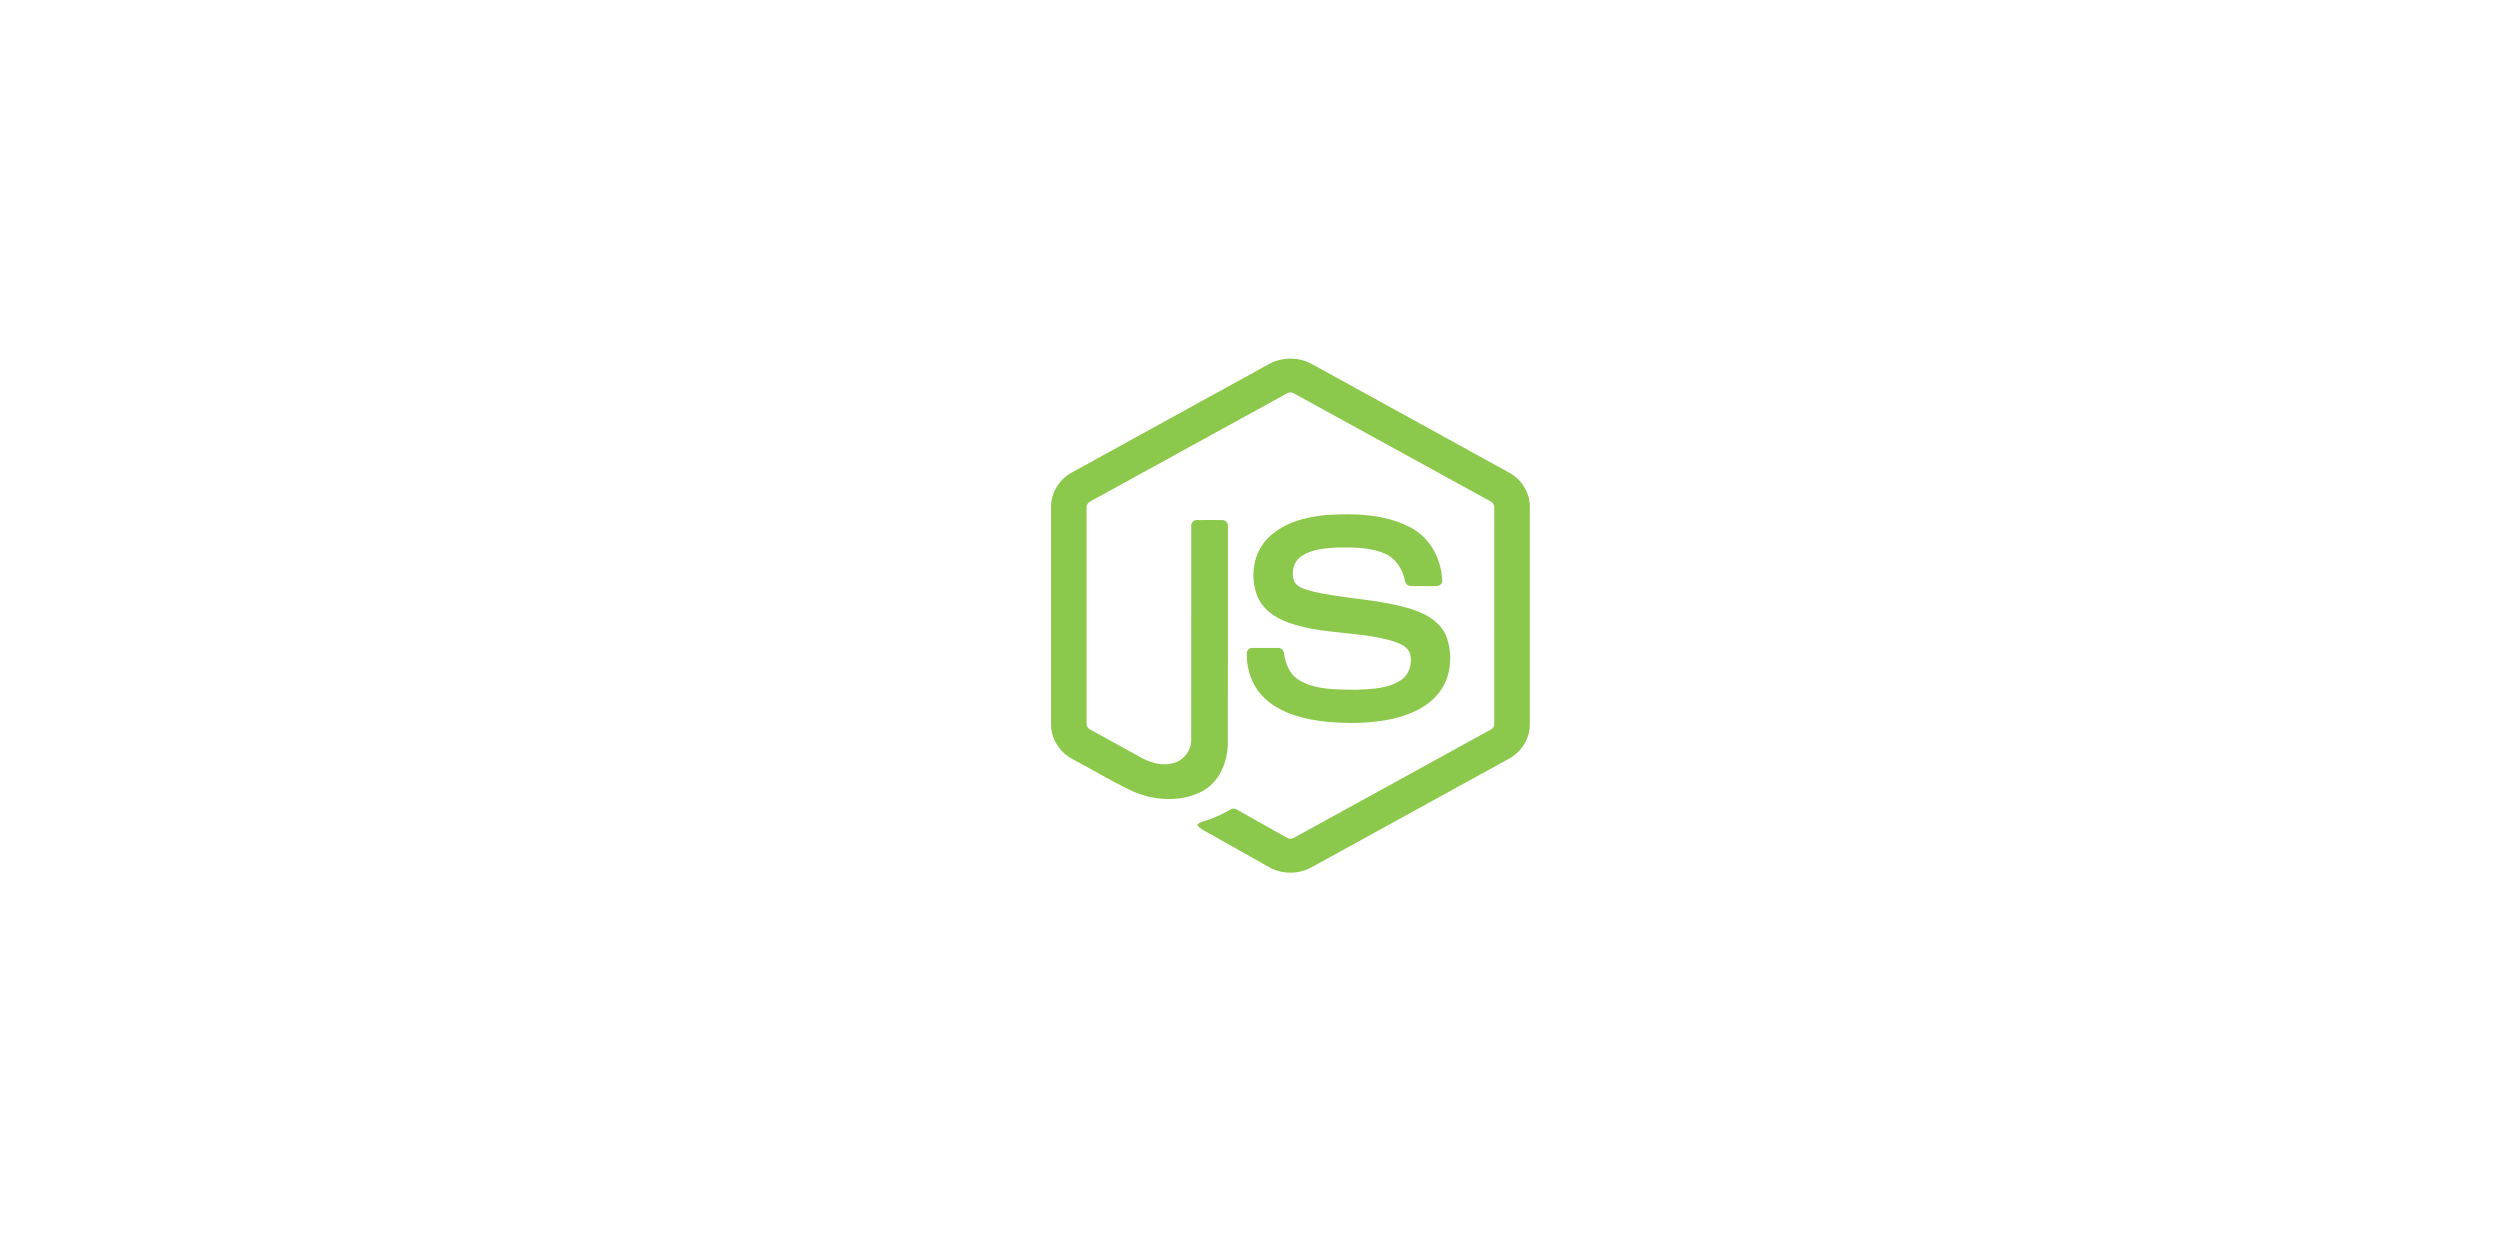
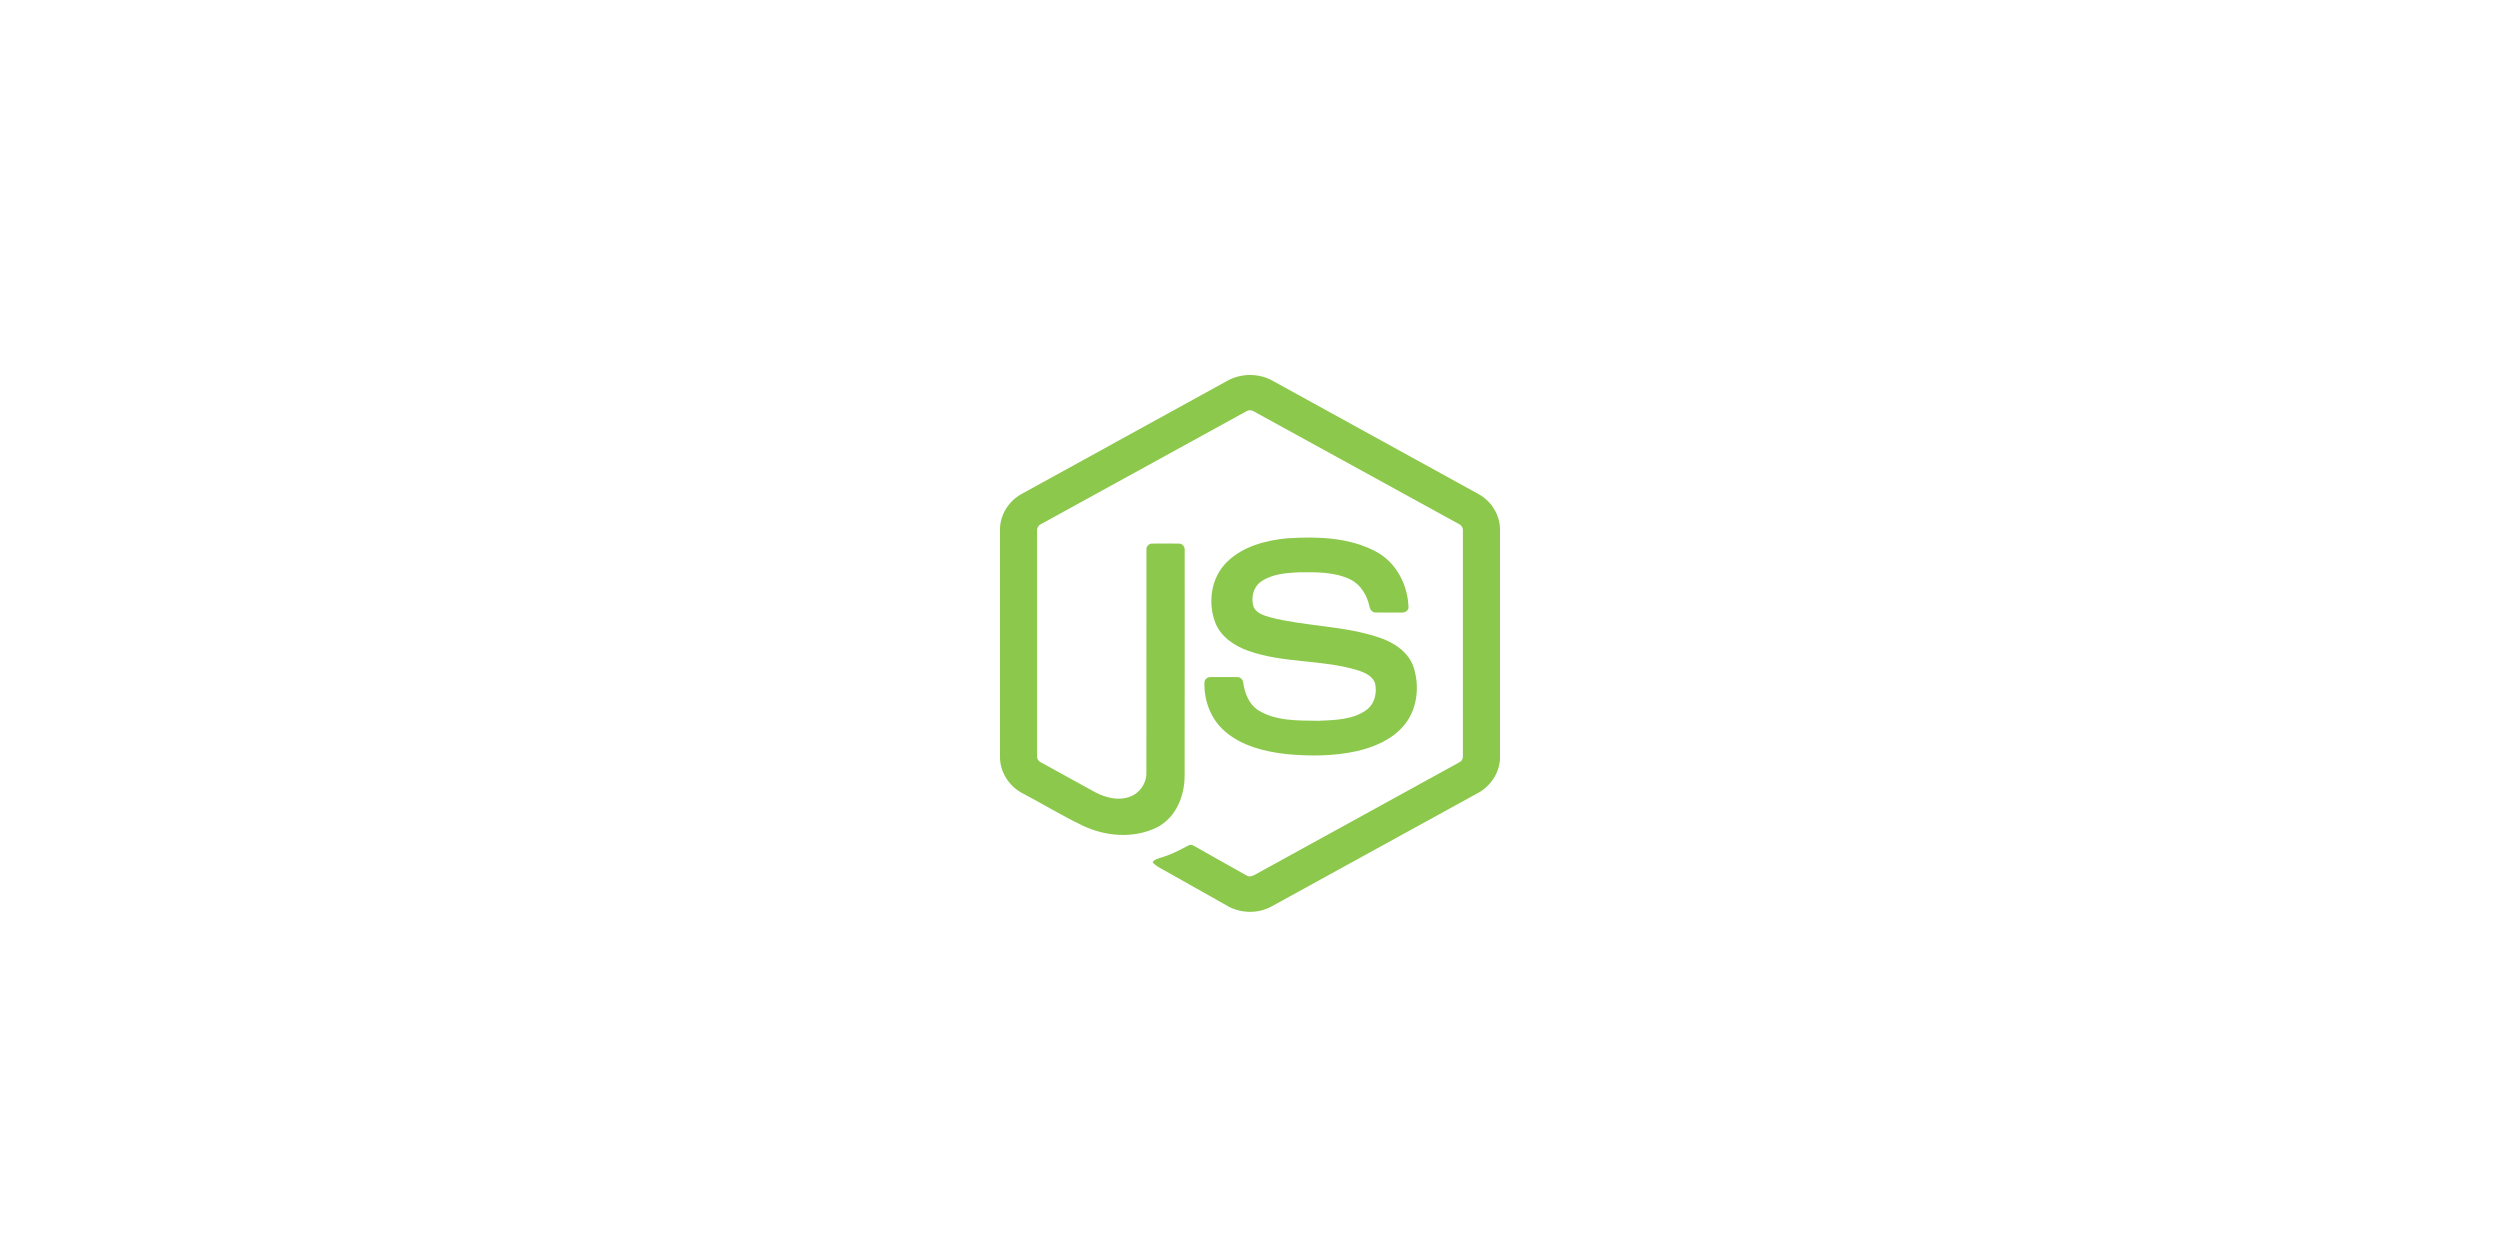
- <svg xmlns="http://www.w3.org/2000/svg" width="400" height="200" viewBox="0 0 45.11 22.56" preserveAspectRatio="xMinYMin meet" version="1.1" id="svg842" style="background-color: #333333">
-   <defs id="defs846" />
-   <g fill="#8cc84b" id="g840" transform="matrix(0.03391294,0,0,0.03304202,18.94896,6.453445)">
-     <path d="m 116.504,3.58 c 6.962,-3.985 16.03,-4.003 22.986,0 34.995,19.774 70.001,39.517 104.99,59.303 6.581,3.707 10.983,11.031 10.916,18.614 v 118.968 c 0.049,7.897 -4.788,15.396 -11.731,19.019 -34.88,19.665 -69.742,39.354 -104.616,59.019 -7.106,4.063 -16.356,3.75 -23.24,-0.646 -10.457,-6.062 -20.932,-12.094 -31.39,-18.15 -2.137,-1.274 -4.546,-2.288 -6.055,-4.36 1.334,-1.798 3.719,-2.022 5.657,-2.807 4.365,-1.388 8.374,-3.616 12.384,-5.778 1.014,-0.694 2.252,-0.428 3.224,0.193 8.942,5.127 17.805,10.403 26.777,15.481 1.914,1.105 3.852,-0.362 5.488,-1.274 34.228,-19.345 68.498,-38.617 102.72,-57.968 1.268,-0.61 1.969,-1.956 1.866,-3.345 0.024,-39.245 0.006,-78.497 0.012,-117.742 0.145,-1.576 -0.767,-3.025 -2.192,-3.67 -34.759,-19.575 -69.5,-39.18 -104.253,-58.76 a 3.621,3.621 0 0 0 -4.094,-0.006 C 91.2,39.257 56.465,58.88 21.712,78.454 c -1.42,0.646 -2.373,2.071 -2.204,3.653 0.006,39.245 0,78.497 0,117.748 a 3.329,3.329 0 0 0 1.89,3.303 c 9.274,5.259 18.56,10.481 27.84,15.722 5.228,2.814 11.647,4.486 17.407,2.33 5.083,-1.823 8.646,-7.01 8.549,-12.407 0.048,-39.016 -0.024,-78.038 0.036,-117.048 -0.127,-1.732 1.516,-3.163 3.2,-3 4.456,-0.03 8.918,-0.06 13.374,0.012 1.86,-0.042 3.14,1.823 2.91,3.568 -0.018,39.263 0.048,78.527 -0.03,117.79 0.012,10.464 -4.287,21.85 -13.966,26.97 -11.924,6.177 -26.662,4.867 -38.442,-1.056 -10.198,-5.09 -19.93,-11.097 -29.947,-16.55 C 5.368,215.886 0.555,208.357 0.604,200.466 V 81.497 C 0.531,73.757 5.108,66.3 11.894,62.647 46.768,42.966 81.636,23.27 116.504,3.58 Z" id="path836" />
-     <path d="m 146.928,85.99 c 15.21,-0.979 31.493,-0.58 45.18,6.913 10.597,5.742 16.472,17.793 16.659,29.566 -0.296,1.588 -1.956,2.464 -3.472,2.355 -4.413,-0.006 -8.827,0.06 -13.24,-0.03 -1.872,0.072 -2.96,-1.654 -3.195,-3.309 -1.268,-5.633 -4.34,-11.212 -9.642,-13.929 -8.139,-4.075 -17.576,-3.87 -26.451,-3.785 -6.479,0.344 -13.446,0.905 -18.935,4.715 -4.214,2.886 -5.494,8.712 -3.99,13.404 1.418,3.369 5.307,4.456 8.489,5.458 18.33,4.794 37.754,4.317 55.734,10.626 7.444,2.572 14.726,7.572 17.274,15.366 3.333,10.446 1.872,22.932 -5.56,31.318 -6.027,6.901 -14.805,10.657 -23.56,12.697 -11.647,2.597 -23.734,2.663 -35.562,1.51 -11.122,-1.268 -22.696,-4.19 -31.282,-11.768 -7.342,-6.375 -10.928,-16.308 -10.572,-25.895 0.085,-1.619 1.697,-2.748 3.248,-2.615 4.444,-0.036 8.888,-0.048 13.332,0.006 1.775,-0.127 3.091,1.407 3.182,3.08 0.82,5.367 2.837,11 7.517,14.182 9.032,5.827 20.365,5.428 30.707,5.591 8.568,-0.38 18.186,-0.495 25.178,-6.158 3.689,-3.23 4.782,-8.634 3.785,-13.283 -1.08,-3.925 -5.186,-5.754 -8.712,-6.95 -18.095,-5.724 -37.736,-3.647 -55.656,-10.12 -7.275,-2.571 -14.31,-7.432 -17.105,-14.906 -3.9,-10.578 -2.113,-23.662 6.098,-31.765 8.006,-8.06 19.563,-11.164 30.551,-12.275 z" id="path838" />
+ <svg xmlns="http://www.w3.org/2000/svg" width="400mm" height="200mm" viewBox="0 0 400 200" version="1.1" id="svg5" style="background-color: #333333">
+   <defs id="defs2" />
+   <g id="layer1">
+     <g fill="#8cc84b" id="g840" transform="matrix(0.3139796,0,0,0.3059163,159.8106,59.82119)">
+       <path d="m 116.504,3.58 c 6.962,-3.985 16.03,-4.003 22.986,0 34.995,19.774 70.001,39.517 104.99,59.303 6.581,3.707 10.983,11.031 10.916,18.614 v 118.968 c 0.049,7.897 -4.788,15.396 -11.731,19.019 -34.88,19.665 -69.742,39.354 -104.616,59.019 -7.106,4.063 -16.356,3.75 -23.24,-0.646 -10.457,-6.062 -20.932,-12.094 -31.39,-18.15 -2.137,-1.274 -4.546,-2.288 -6.055,-4.36 1.334,-1.798 3.719,-2.022 5.657,-2.807 4.365,-1.388 8.374,-3.616 12.384,-5.778 1.014,-0.694 2.252,-0.428 3.224,0.193 8.942,5.127 17.805,10.403 26.777,15.481 1.914,1.105 3.852,-0.362 5.488,-1.274 34.228,-19.345 68.498,-38.617 102.72,-57.968 1.268,-0.61 1.969,-1.956 1.866,-3.345 0.024,-39.245 0.006,-78.497 0.012,-117.742 0.145,-1.576 -0.767,-3.025 -2.192,-3.67 -34.759,-19.575 -69.5,-39.18 -104.253,-58.76 a 3.621,3.621 0 0 0 -4.094,-0.006 C 91.2,39.257 56.465,58.88 21.712,78.454 c -1.42,0.646 -2.373,2.071 -2.204,3.653 0.006,39.245 0,78.497 0,117.748 a 3.329,3.329 0 0 0 1.89,3.303 c 9.274,5.259 18.56,10.481 27.84,15.722 5.228,2.814 11.647,4.486 17.407,2.33 5.083,-1.823 8.646,-7.01 8.549,-12.407 0.048,-39.016 -0.024,-78.038 0.036,-117.048 -0.127,-1.732 1.516,-3.163 3.2,-3 4.456,-0.03 8.918,-0.06 13.374,0.012 1.86,-0.042 3.14,1.823 2.91,3.568 -0.018,39.263 0.048,78.527 -0.03,117.79 0.012,10.464 -4.287,21.85 -13.966,26.97 -11.924,6.177 -26.662,4.867 -38.442,-1.056 -10.198,-5.09 -19.93,-11.097 -29.947,-16.55 C 5.368,215.886 0.555,208.357 0.604,200.466 V 81.497 C 0.531,73.757 5.108,66.3 11.894,62.647 46.768,42.966 81.636,23.27 116.504,3.58 Z" id="path836" />
+       <path d="m 146.928,85.99 c 15.21,-0.979 31.493,-0.58 45.18,6.913 10.597,5.742 16.472,17.793 16.659,29.566 -0.296,1.588 -1.956,2.464 -3.472,2.355 -4.413,-0.006 -8.827,0.06 -13.24,-0.03 -1.872,0.072 -2.96,-1.654 -3.195,-3.309 -1.268,-5.633 -4.34,-11.212 -9.642,-13.929 -8.139,-4.075 -17.576,-3.87 -26.451,-3.785 -6.479,0.344 -13.446,0.905 -18.935,4.715 -4.214,2.886 -5.494,8.712 -3.99,13.404 1.418,3.369 5.307,4.456 8.489,5.458 18.33,4.794 37.754,4.317 55.734,10.626 7.444,2.572 14.726,7.572 17.274,15.366 3.333,10.446 1.872,22.932 -5.56,31.318 -6.027,6.901 -14.805,10.657 -23.56,12.697 -11.647,2.597 -23.734,2.663 -35.562,1.51 -11.122,-1.268 -22.696,-4.19 -31.282,-11.768 -7.342,-6.375 -10.928,-16.308 -10.572,-25.895 0.085,-1.619 1.697,-2.748 3.248,-2.615 4.444,-0.036 8.888,-0.048 13.332,0.006 1.775,-0.127 3.091,1.407 3.182,3.08 0.82,5.367 2.837,11 7.517,14.182 9.032,5.827 20.365,5.428 30.707,5.591 8.568,-0.38 18.186,-0.495 25.178,-6.158 3.689,-3.23 4.782,-8.634 3.785,-13.283 -1.08,-3.925 -5.186,-5.754 -8.712,-6.95 -18.095,-5.724 -37.736,-3.647 -55.656,-10.12 -7.275,-2.571 -14.31,-7.432 -17.105,-14.906 -3.9,-10.578 -2.113,-23.662 6.098,-31.765 8.006,-8.06 19.563,-11.164 30.551,-12.275 z" id="path838" />
+     </g>
  </g>
</svg>
